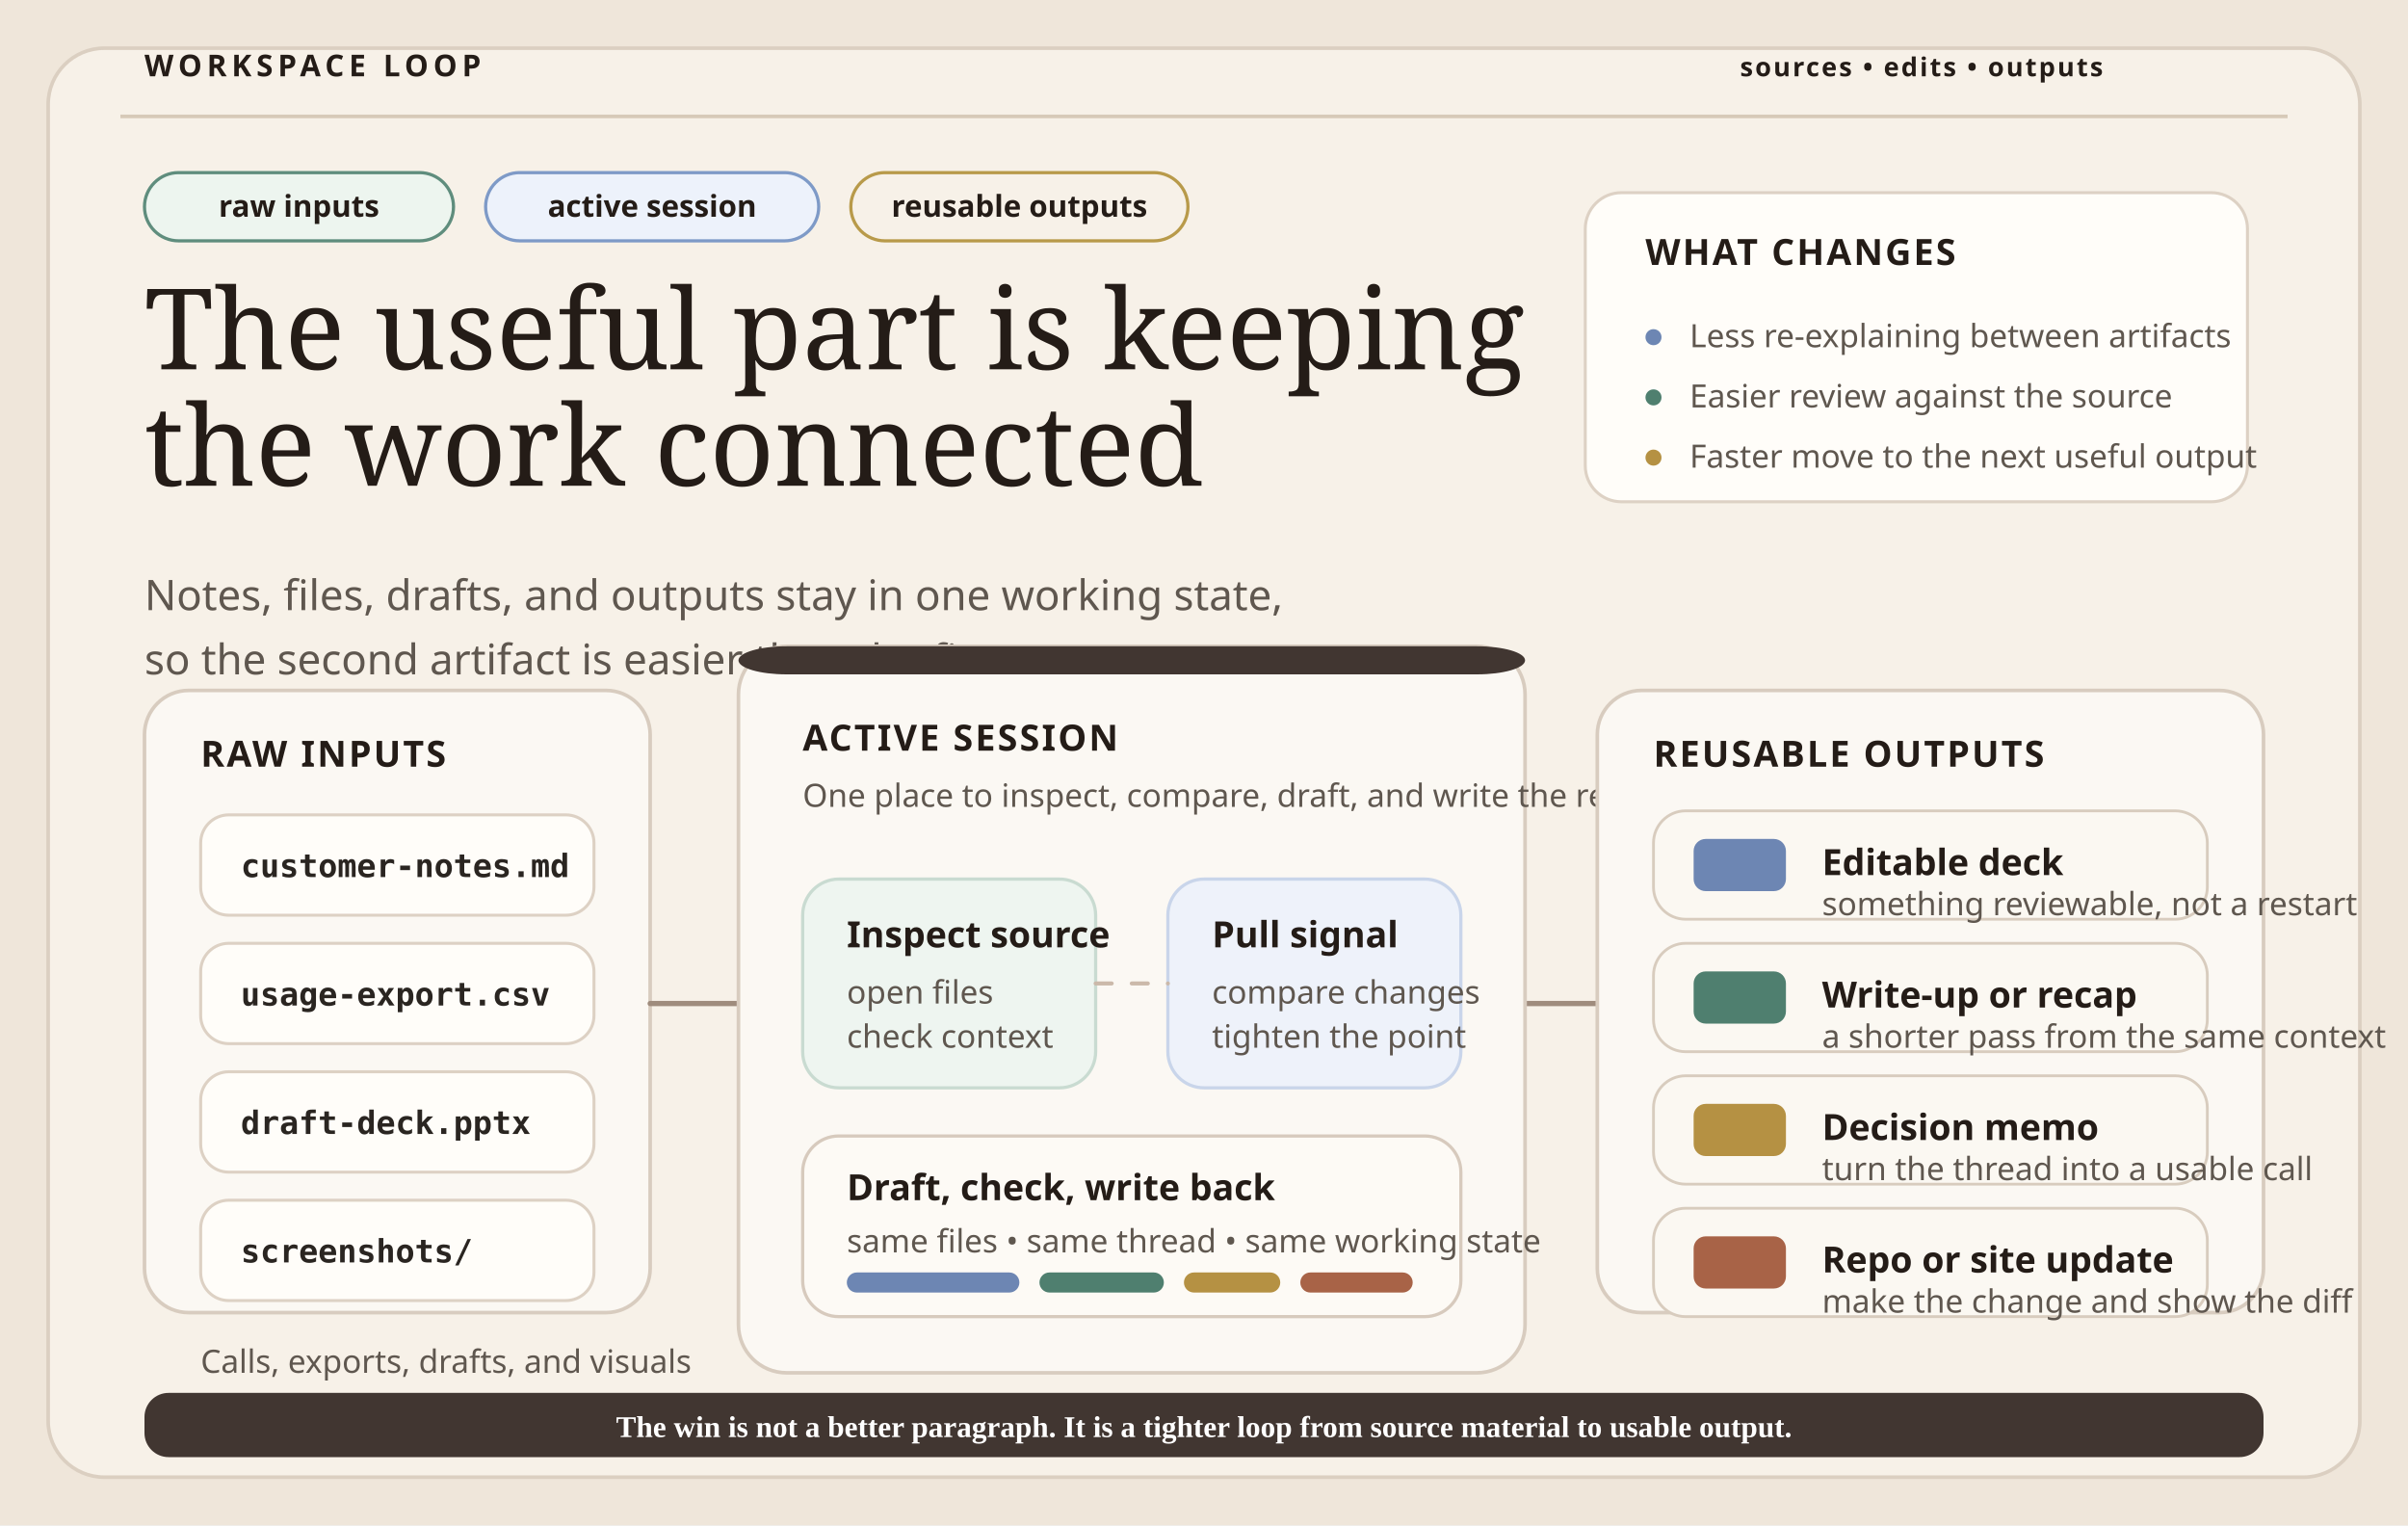
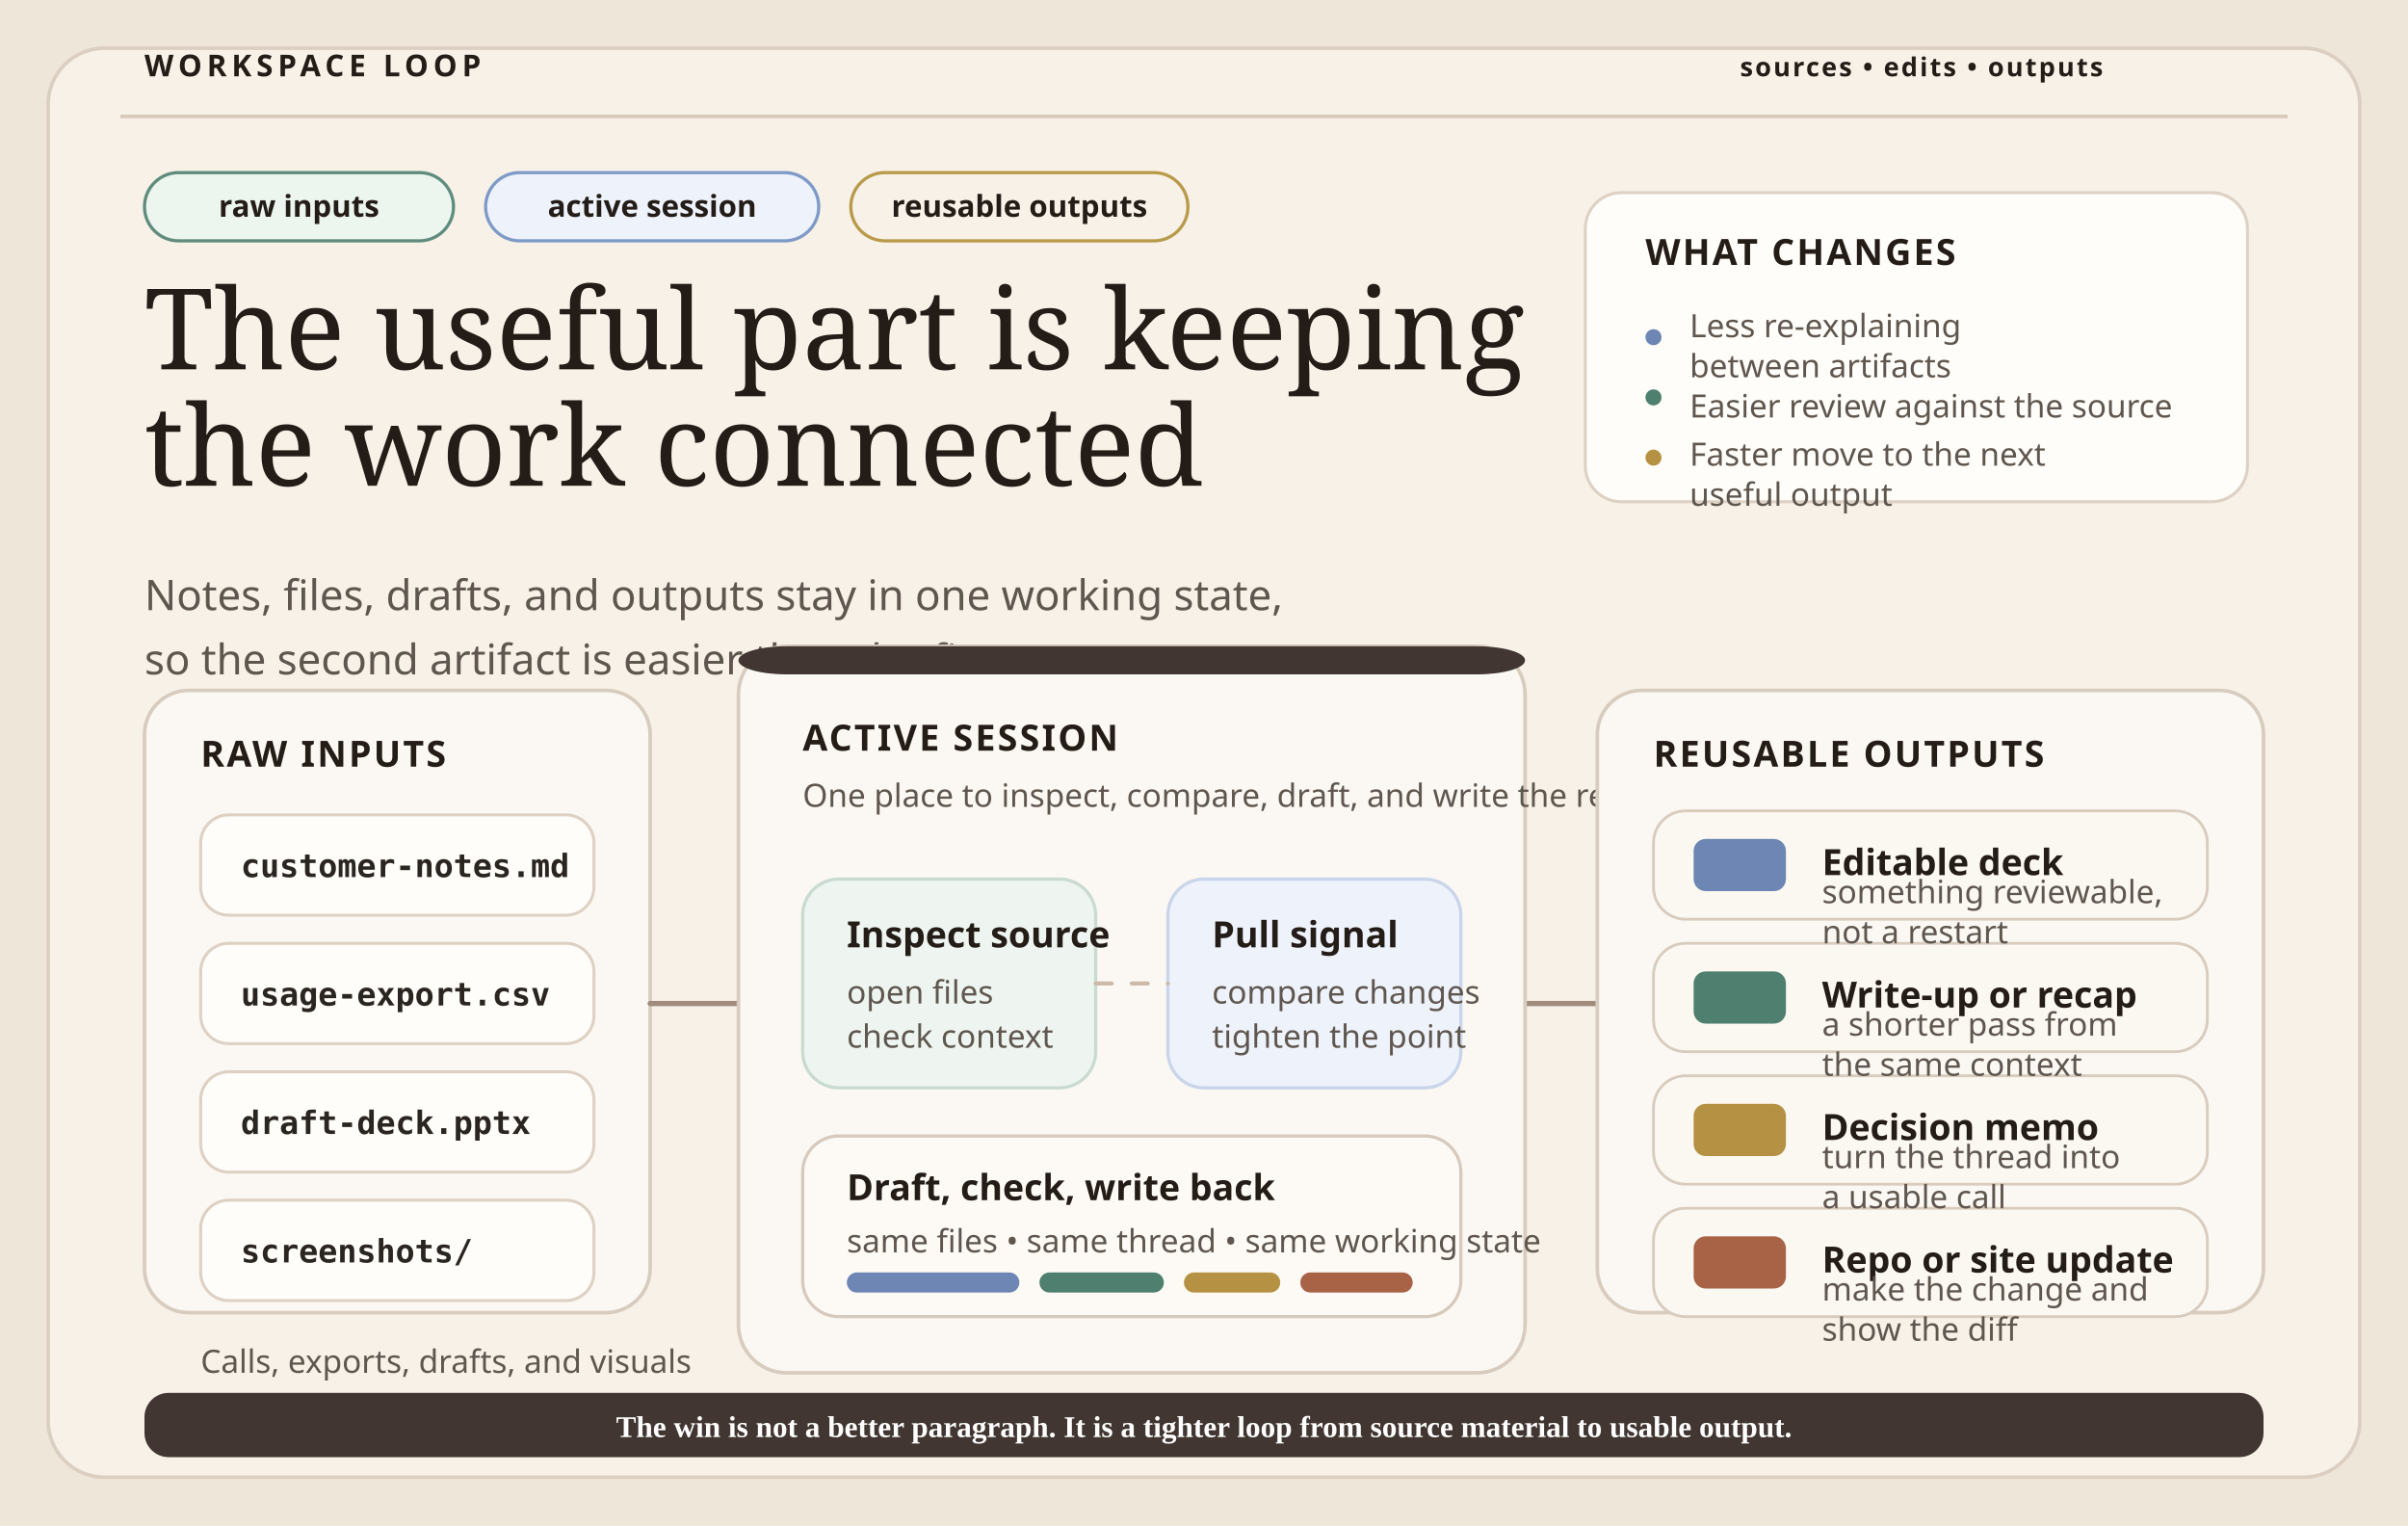
<svg xmlns="http://www.w3.org/2000/svg" viewBox="0 0 1200 760" role="img" aria-labelledby="title desc">
  <defs>
    <style>
      .bg { fill: #efe6da; }
      .canvas { fill: #f7f1e8; stroke: #dbcfc1; stroke-width: 1.8; }
      .rule { stroke: #d7cab8; stroke-width: 1.8; }
      .ink { fill: #241c17; font-family: "Manrope", "Aptos", sans-serif; }
      .muted { fill: #5f574f; font-family: "Manrope", "Aptos", sans-serif; }
      .display { fill: #241c17; font-family: "Newsreader", Georgia, serif; }
      .kicker { font-size: 15px; font-weight: 700; letter-spacing: 0.16em; }
      .micro { font-size: 13px; font-weight: 700; letter-spacing: 0.08em; }
      .title { font-size: 56px; font-weight: 500; }
      .subtitle { font-size: 21px; line-height: 1.45; }
      .panel { fill: #fbf8f3; stroke: #d8ccbf; stroke-width: 1.8; }
      .panel-soft { fill: #fffdf9; stroke: #ddd1c4; stroke-width: 1.5; }
      .chip { fill: #f7f1e8; stroke: #b89a4a; stroke-width: 1.6; }
      .chip-blue { fill: #edf2fb; stroke: #7e9ac7; stroke-width: 1.6; }
      .chip-green { fill: #edf5ef; stroke: #5f8d7d; stroke-width: 1.6; }
      .chip-text { font-size: 15px; font-weight: 700; }
      .section { font-size: 18px; font-weight: 700; letter-spacing: 0.06em; }
      .body { font-size: 22px; font-weight: 700; }
      .small { font-size: 16px; line-height: 1.45; }
      .code { font-family: "SFMono-Regular", Menlo, Consolas, monospace; font-size: 16px; font-weight: 700; fill: #2a2521; }
      .card-title { font-size: 18px; font-weight: 700; }
      .accent-bar { fill: #413631; }
      .navy { fill: #6d86b3; }
      .green { fill: #4f7f6f; }
      .gold { fill: #b59143; }
      .rust { fill: #a86347; }
      .line { fill: none; stroke: #9f8c7d; stroke-width: 2.6; stroke-linecap: round; stroke-linejoin: round; }
      .line-soft { fill: none; stroke: #cbb9aa; stroke-width: 2; stroke-linecap: round; stroke-linejoin: round; stroke-dasharray: 8 10; }
      .white { fill: #ffffff; }
    </style>
  </defs>
  <rect width="1200" height="760" class="bg" />
  <rect x="24" y="24" width="1152" height="712" rx="28" class="canvas" />
  <line x1="60" y1="58" x2="1140" y2="58" class="rule" />
  <text x="72" y="38" class="ink kicker">WORKSPACE LOOP</text>
  <text x="1048" y="38" class="ink micro" text-anchor="end">sources • edits • outputs</text>
  <rect x="72" y="86" width="154" height="34" rx="17" class="chip-green" />
  <rect x="242" y="86" width="166" height="34" rx="17" class="chip-blue" />
  <rect x="424" y="86" width="168" height="34" rx="17" class="chip" />
  <text x="149" y="108" class="ink chip-text" text-anchor="middle">raw inputs</text>
  <text x="325" y="108" class="ink chip-text" text-anchor="middle">active session</text>
  <text x="508" y="108" class="ink chip-text" text-anchor="middle">reusable outputs</text>
  <text x="72" y="184" class="display title">
    <tspan x="72" dy="0">The useful part is keeping</tspan>
    <tspan x="72" dy="58">the work connected</tspan>
  </text>
  <text x="72" y="304" class="muted subtitle">
    <tspan x="72" dy="0">Notes, files, drafts, and outputs stay in one working state,</tspan>
    <tspan x="72" dy="32">so the second artifact is easier than the first.</tspan>
  </text>
  <rect x="790" y="96" width="330" height="154" rx="18" class="panel-soft" />
  <text x="820" y="132" class="ink section">WHAT CHANGES</text>
  <circle cx="824" cy="168" r="4" class="navy" />
  <circle cx="824" cy="198" r="4" class="green" />
  <circle cx="824" cy="228" r="4" class="gold" />
-   <text x="842" y="173" class="muted small">Less re-explaining between artifacts</text>
-   <text x="842" y="203" class="muted small">Easier review against the source</text>
-   <text x="842" y="233" class="muted small">Faster move to the next useful output</text>
+   <text x="842" y="168" class="muted small">
+     <tspan x="842" dy="0">Less re-explaining</tspan>
+     <tspan x="842" dy="20">between artifacts</tspan>
+   </text>
+   <text x="842" y="208" class="muted small">Easier review against the source</text>
+   <text x="842" y="232" class="muted small">
+     <tspan x="842" dy="0">Faster move to the next</tspan>
+     <tspan x="842" dy="20">useful output</tspan>
+   </text>
  <rect x="72" y="344" width="252" height="310" rx="22" class="panel" />
  <text x="100" y="382" class="ink section">RAW INPUTS</text>
  <rect x="100" y="406" width="196" height="50" rx="14" class="panel-soft" />
  <rect x="100" y="470" width="196" height="50" rx="14" class="panel-soft" />
  <rect x="100" y="534" width="196" height="50" rx="14" class="panel-soft" />
  <rect x="100" y="598" width="196" height="50" rx="14" class="panel-soft" />
  <text x="120" y="437" class="code">customer-notes.md</text>
  <text x="120" y="501" class="code">usage-export.csv</text>
  <text x="120" y="565" class="code">draft-deck.pptx</text>
  <text x="120" y="629" class="code">screenshots/</text>
  <text x="100" y="684" class="muted small">
    <tspan x="100" dy="0">Calls, exports, drafts, and visuals</tspan>
    <tspan x="100" dy="24">stay close to the same session.</tspan>
  </text>
  <path d="M324 500 C344 500 350 500 368 500" class="line" />
  <path d="M760 500 C778 500 784 500 796 500" class="line" />
  <rect x="368" y="322" width="392" height="362" rx="24" class="panel" />
  <rect x="368" y="322" width="392" height="14" rx="24" class="accent-bar" />
  <text x="400" y="374" class="ink section">ACTIVE SESSION</text>
  <text x="400" y="402" class="muted small">One place to inspect, compare, draft, and write the result back.</text>
  <rect x="400" y="438" width="146" height="104" rx="18" fill="#eef5f0" stroke="#c9dbd1" stroke-width="1.6" />
  <rect x="582" y="438" width="146" height="104" rx="18" fill="#eef2fa" stroke="#c9d5ea" stroke-width="1.6" />
  <text x="422" y="472" class="ink card-title">Inspect source</text>
  <text x="422" y="500" class="muted small">
    <tspan x="422" dy="0">open files</tspan>
    <tspan x="422" dy="22">check context</tspan>
  </text>
  <text x="604" y="472" class="ink card-title">Pull signal</text>
  <text x="604" y="500" class="muted small">
    <tspan x="604" dy="0">compare changes</tspan>
    <tspan x="604" dy="22">tighten the point</tspan>
  </text>
  <path d="M546 490 H582" class="line-soft" />
  <rect x="400" y="566" width="328" height="90" rx="18" fill="#fdfaf5" stroke="#d7cabd" stroke-width="1.6" />
  <text x="422" y="598" class="ink card-title">Draft, check, write back</text>
  <text x="422" y="624" class="muted small">same files • same thread • same working state</text>
  <rect x="422" y="634" width="86" height="10" rx="5" class="navy" />
  <rect x="518" y="634" width="62" height="10" rx="5" class="green" />
  <rect x="590" y="634" width="48" height="10" rx="5" class="gold" />
  <rect x="648" y="634" width="56" height="10" rx="5" class="rust" />
  <rect x="796" y="344" width="332" height="310" rx="22" class="panel" />
  <text x="824" y="382" class="ink section">REUSABLE OUTPUTS</text>
  <rect x="824" y="404" width="276" height="54" rx="16" fill="#fbf8f2" stroke="#d8ccbe" stroke-width="1.4" />
  <rect x="824" y="470" width="276" height="54" rx="16" fill="#fbf8f2" stroke="#d8ccbe" stroke-width="1.4" />
  <rect x="824" y="536" width="276" height="54" rx="16" fill="#fbf8f2" stroke="#d8ccbe" stroke-width="1.4" />
  <rect x="824" y="602" width="276" height="54" rx="16" fill="#fbf8f2" stroke="#d8ccbe" stroke-width="1.4" />
  <rect x="844" y="418" width="46" height="26" rx="6" class="navy" />
  <rect x="844" y="484" width="46" height="26" rx="6" class="green" />
  <rect x="844" y="550" width="46" height="26" rx="6" class="gold" />
  <rect x="844" y="616" width="46" height="26" rx="6" class="rust" />
  <text x="908" y="436" class="ink card-title">Editable deck</text>
  <text x="908" y="502" class="ink card-title">Write-up or recap</text>
  <text x="908" y="568" class="ink card-title">Decision memo</text>
  <text x="908" y="634" class="ink card-title">Repo or site update</text>
-   <text x="908" y="456" class="muted small">something reviewable, not a restart</text>
-   <text x="908" y="522" class="muted small">a shorter pass from the same context</text>
-   <text x="908" y="588" class="muted small">turn the thread into a usable call</text>
-   <text x="908" y="654" class="muted small">make the change and show the diff</text>
+   <text x="908" y="450" class="muted small">
+     <tspan x="908" dy="0">something reviewable,</tspan>
+     <tspan x="908" dy="20">not a restart</tspan>
+   </text>
+   <text x="908" y="516" class="muted small">
+     <tspan x="908" dy="0">a shorter pass from</tspan>
+     <tspan x="908" dy="20">the same context</tspan>
+   </text>
+   <text x="908" y="582" class="muted small">
+     <tspan x="908" dy="0">turn the thread into</tspan>
+     <tspan x="908" dy="20">a usable call</tspan>
+   </text>
+   <text x="908" y="648" class="muted small">
+     <tspan x="908" dy="0">make the change and</tspan>
+     <tspan x="908" dy="20">show the diff</tspan>
+   </text>
  <rect x="72" y="694" width="1056" height="32" rx="12" class="accent-bar" />
  <text x="600" y="716" class="white chip-text" text-anchor="middle">The win is not a better paragraph. It is a tighter loop from source material to usable output.</text>
</svg>
